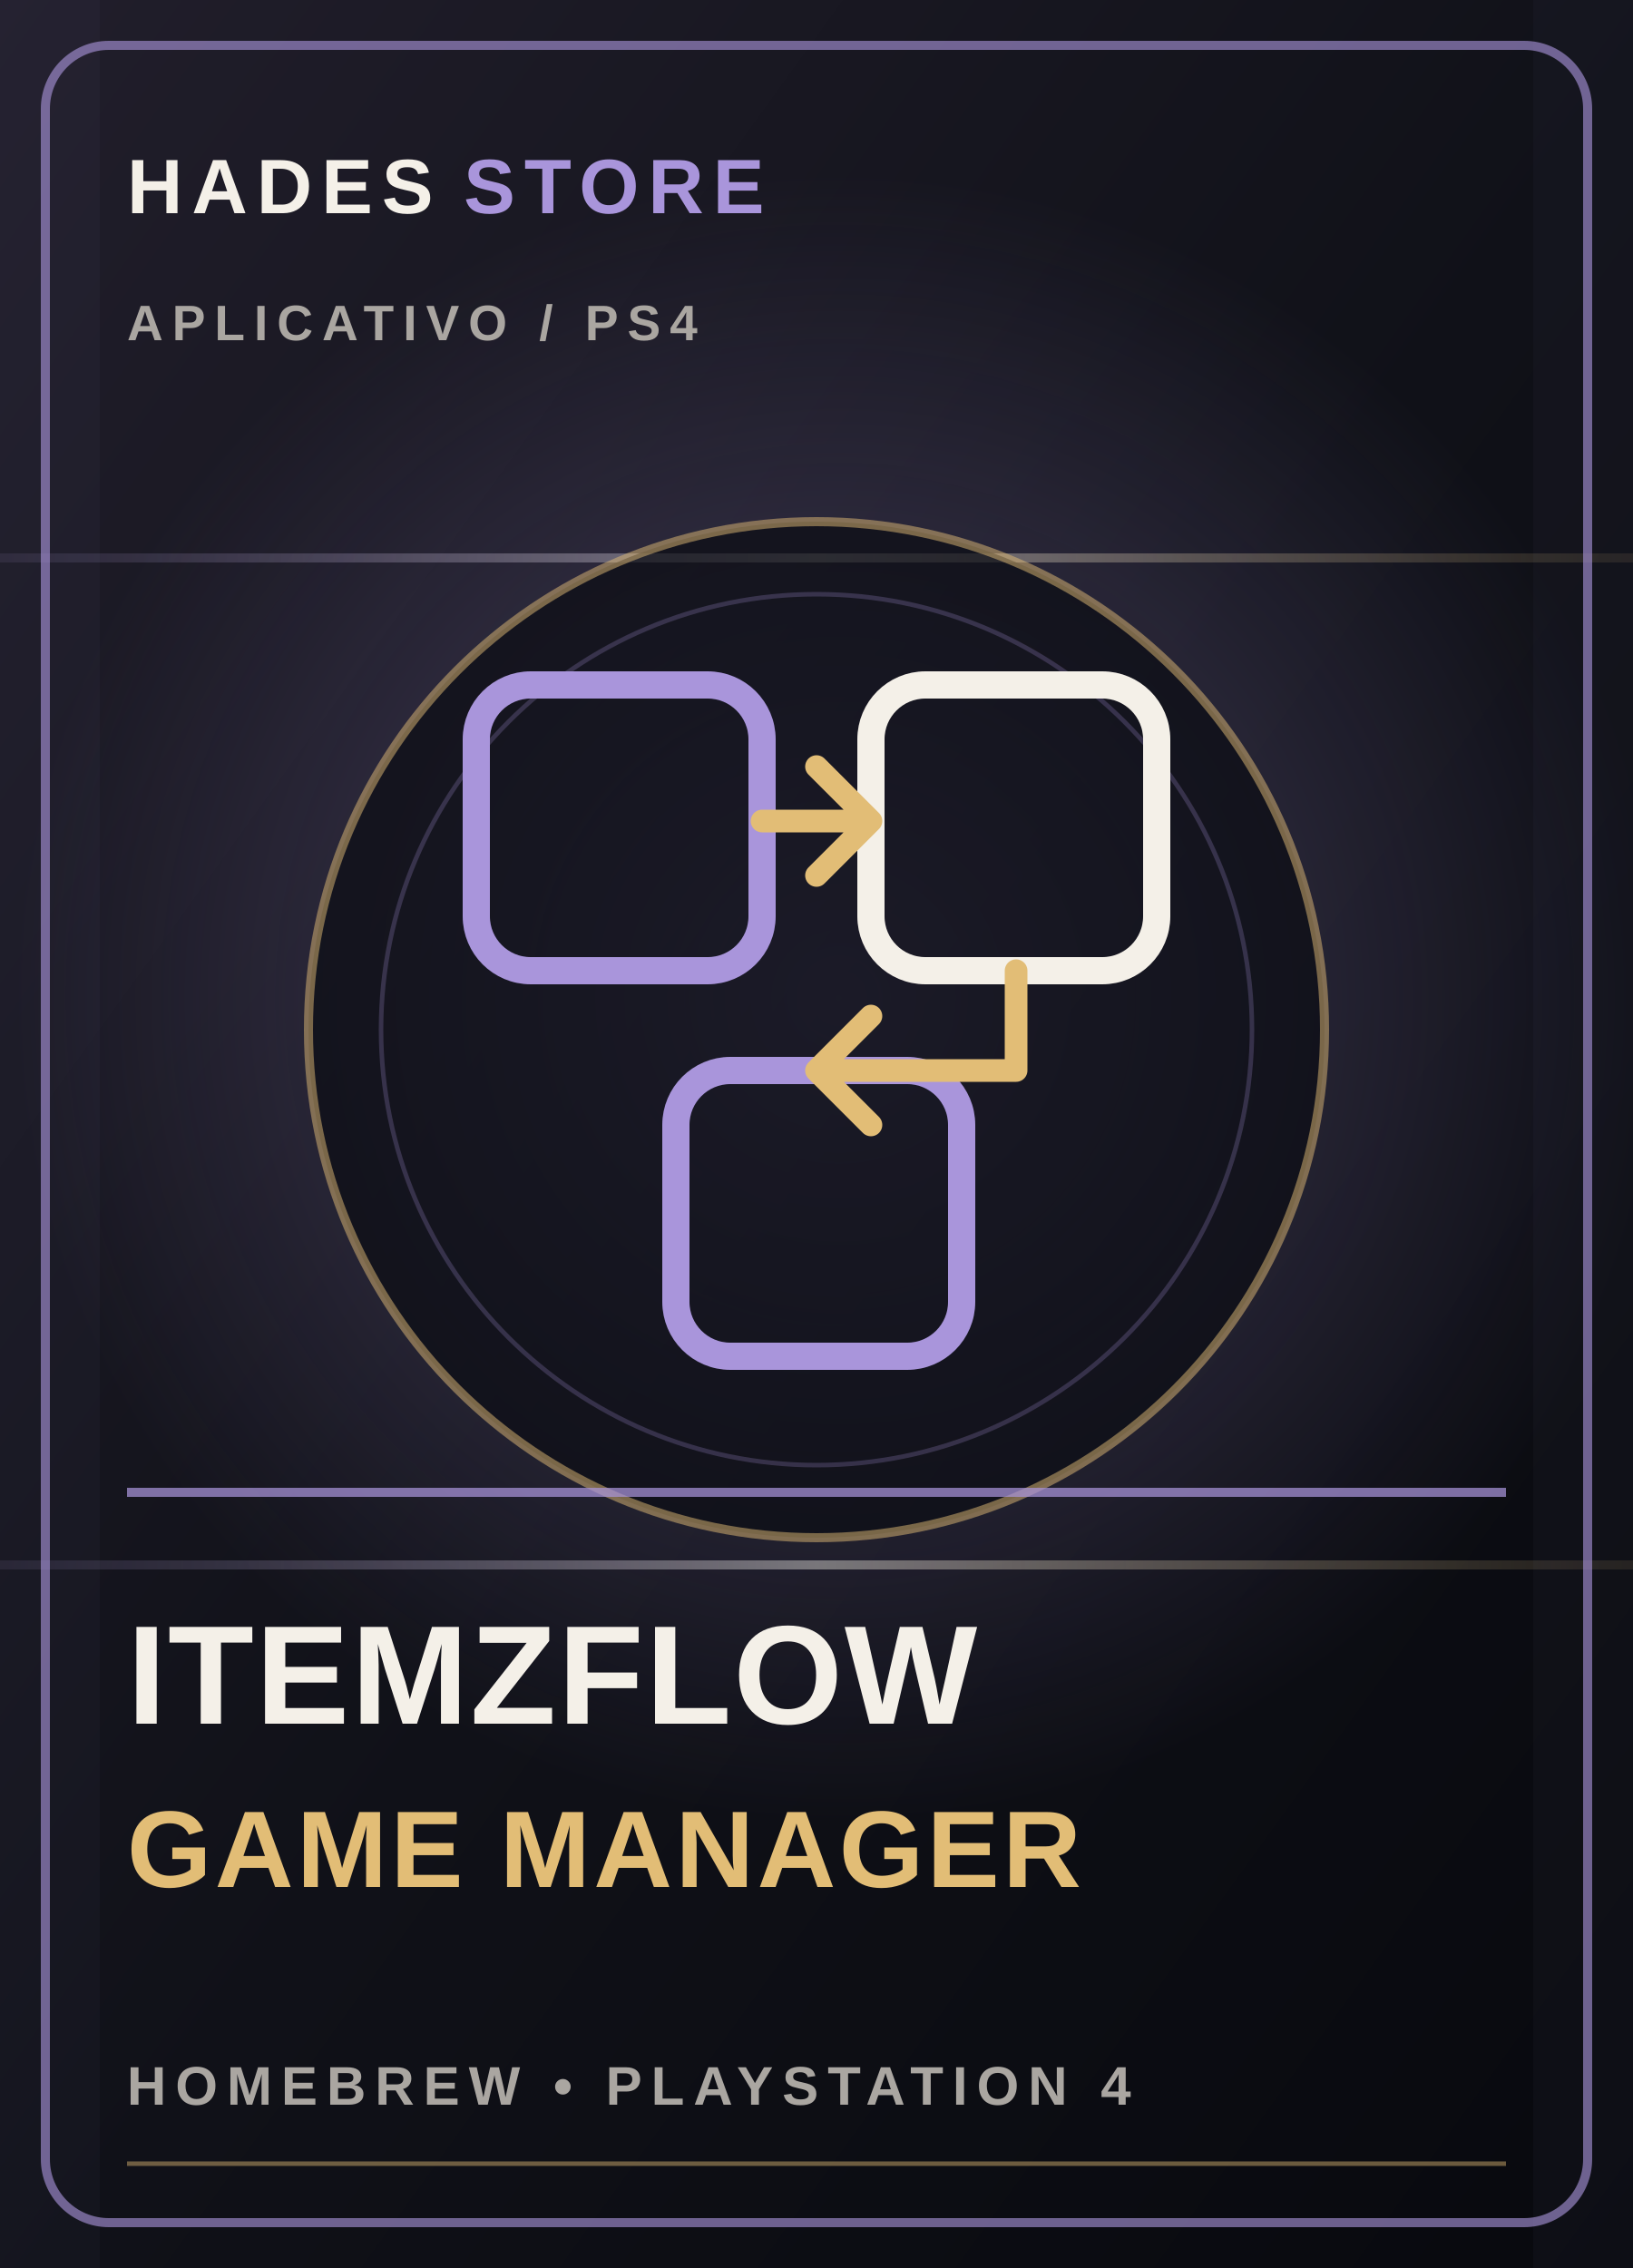
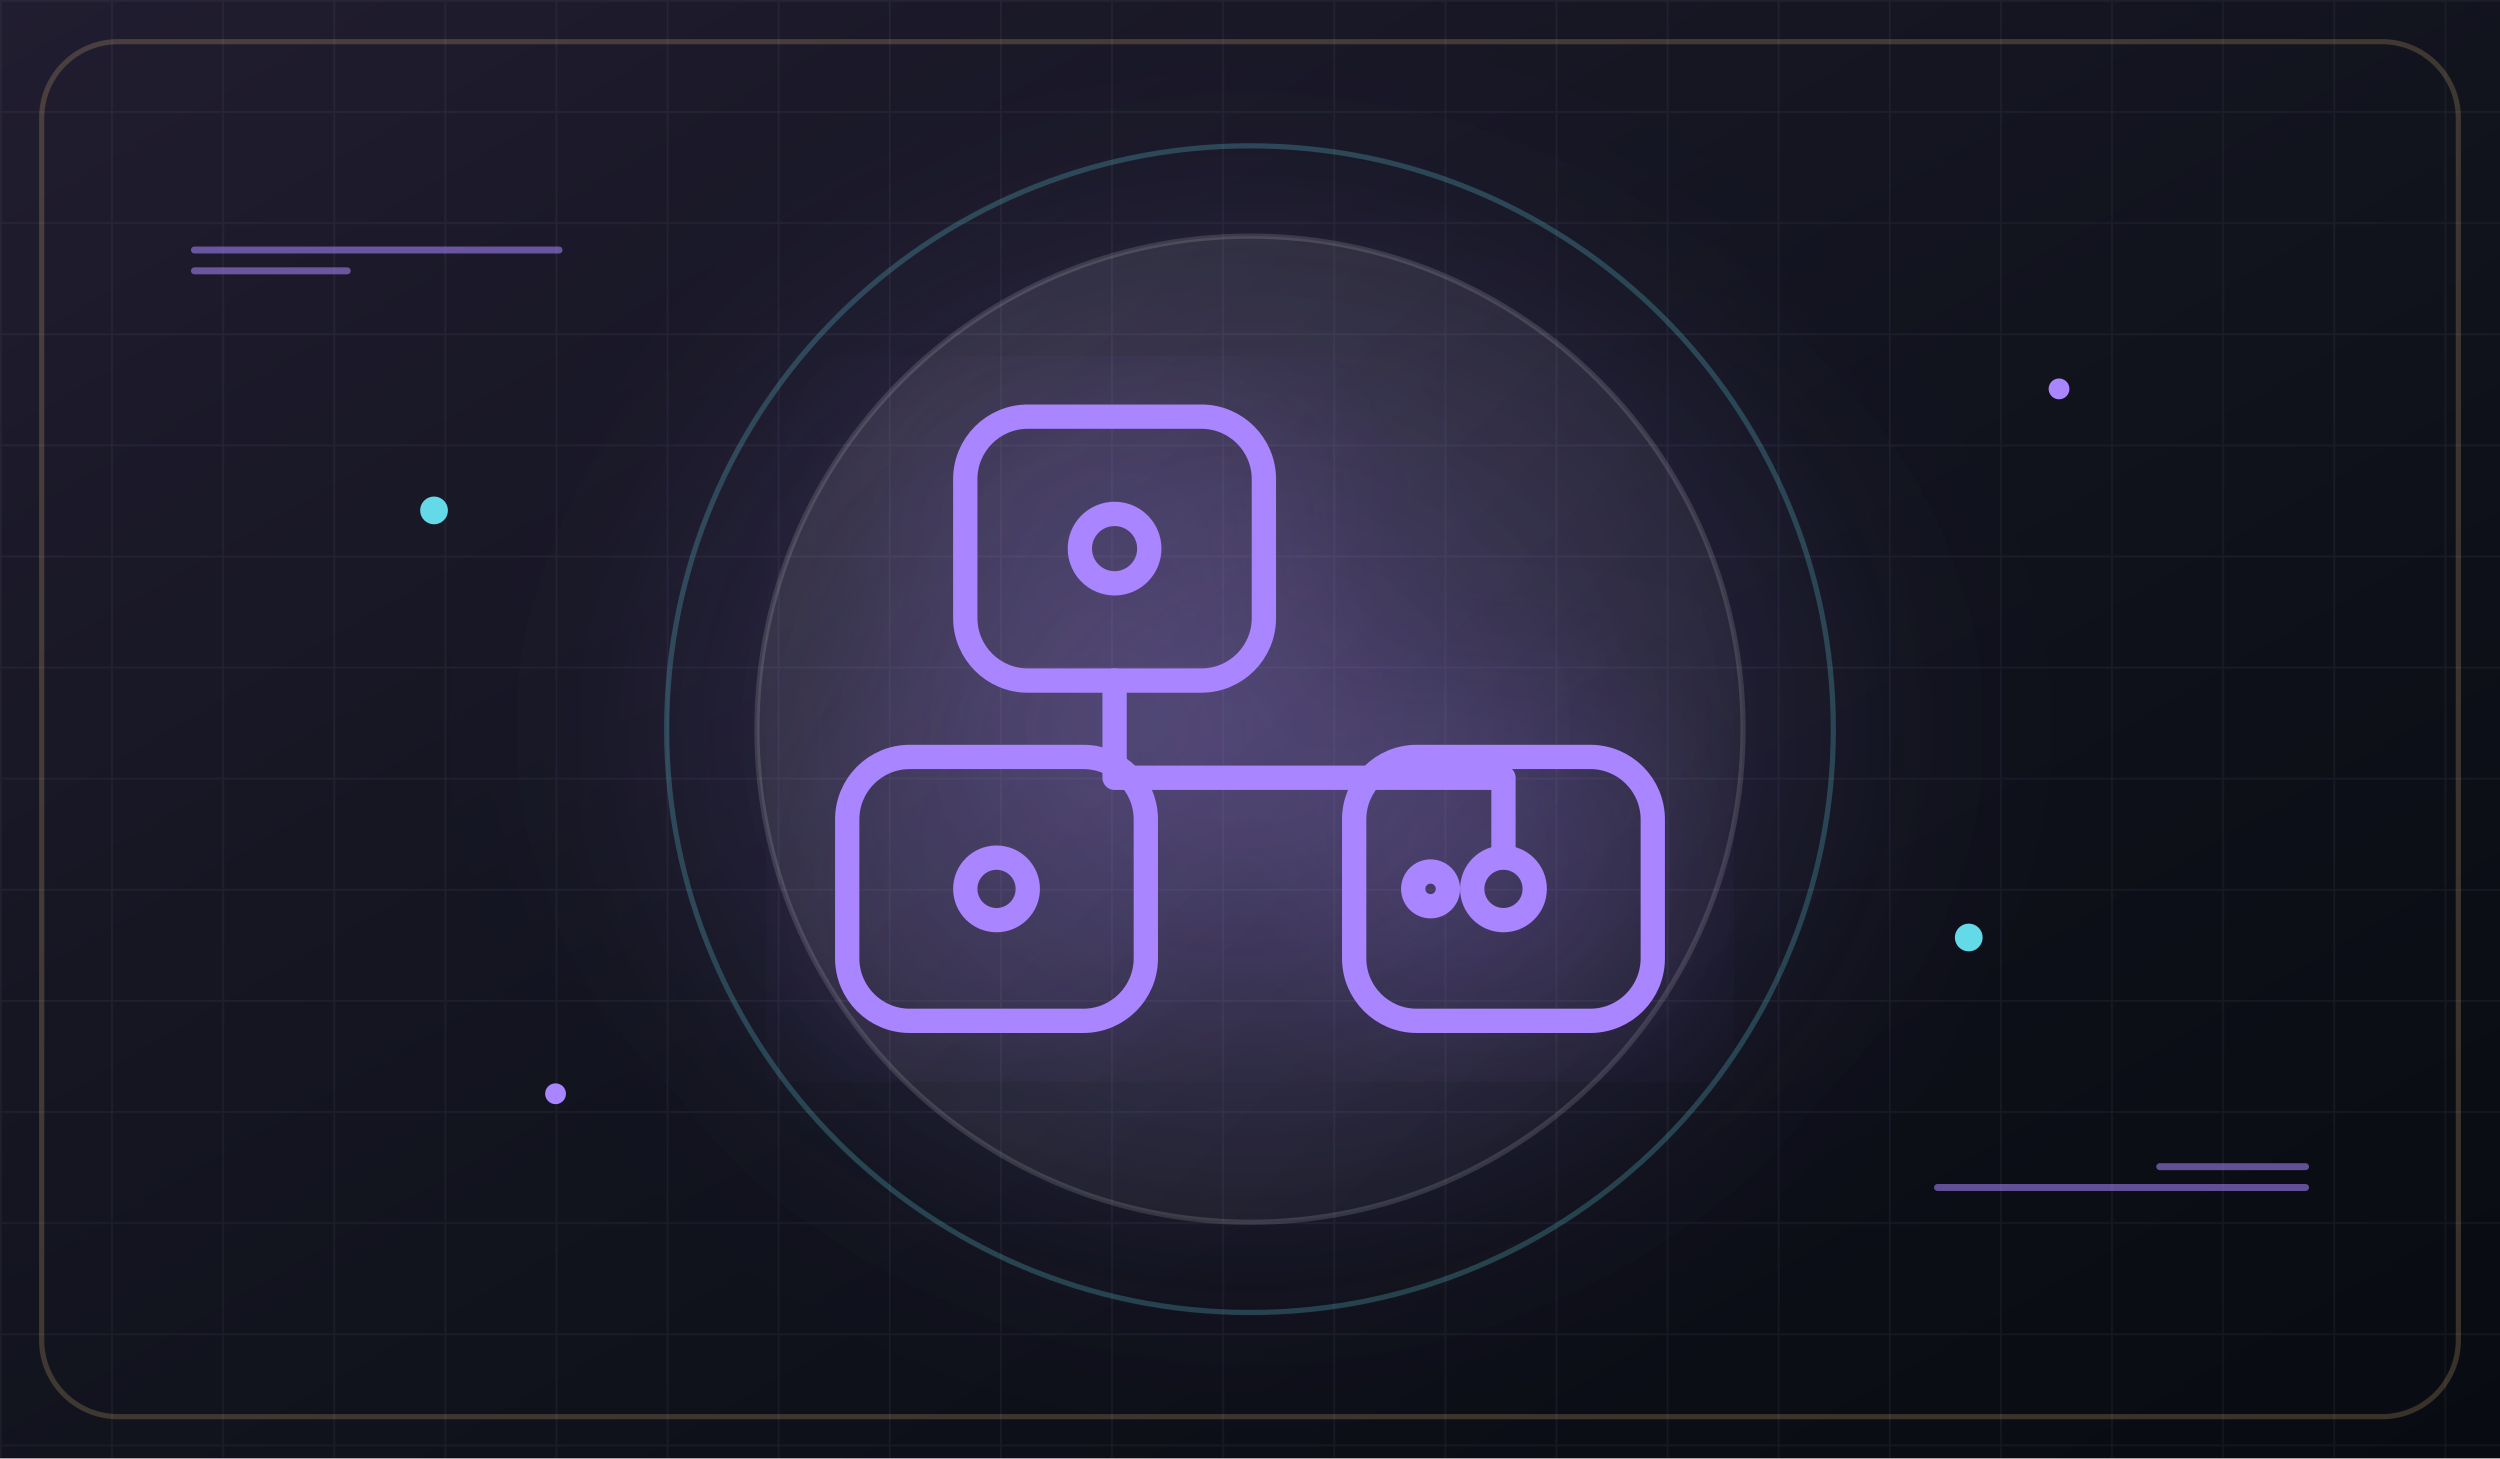
- <svg xmlns="http://www.w3.org/2000/svg" viewBox="0 0 360 500" role="img" aria-labelledby="title desc">
+ <svg xmlns="http://www.w3.org/2000/svg" viewBox="0 0 720 420" role="img" aria-label="Ilustração estilizada HADES Store">
  <defs>
-     <linearGradient id="bg-cover-1" x1="0" y1="0" x2="1" y2="1">
-       <stop stop-color="#211e2b" />
-       <stop offset=".52" stop-color="#101118" />
-       <stop offset="1" stop-color="#08090e" />
+     <linearGradient id="bg" x1="0" y1="0" x2="1" y2="1">
+       <stop stop-color="#211d30" />
+       <stop offset=".52" stop-color="#11131d" />
+       <stop offset="1" stop-color="#090b12" />
    </linearGradient>
-     <radialGradient id="glow-cover-1">
-       <stop stop-color="#a995db" stop-opacity=".34" />
-       <stop offset="1" stop-color="#a995db" stop-opacity="0" />
+     <radialGradient id="glow">
+       <stop stop-color="#a985ff" stop-opacity=".32" />
+       <stop offset="1" stop-color="#a985ff" stop-opacity="0" />
    </radialGradient>
-     <linearGradient id="foil-cover-1" x1="0" y1="0" x2="1" y2="0">
-       <stop stop-color="#a995db" stop-opacity=".1" />
-       <stop offset=".5" stop-color="#f4f0e8" stop-opacity=".42" />
-       <stop offset="1" stop-color="#e2bd76" stop-opacity=".1" />
+     <linearGradient id="glass" x1="0" y1="0" x2="1" y2="1">
+       <stop stop-color="#fff" stop-opacity=".1" />
+       <stop offset="1" stop-color="#fff" stop-opacity=".015" />
    </linearGradient>
+     <pattern id="grid" width="32" height="32" patternUnits="userSpaceOnUse">
+       <path d="M32 0H0v32" fill="none" stroke="#d9d5ec" stroke-opacity=".055" stroke-width="1" />
+     </pattern>
+     <filter id="soft">
+       <feGaussianBlur stdDeviation="24" />
+     </filter>
  </defs>
-   <rect width="360" height="500" fill="url(#bg-cover-1)" />
-   <circle cx="185" cy="220" r="183" fill="url(#glow-cover-1)" />
-   <path d="M0 123h360M0 345h360" stroke="url(#foil-cover-1)" stroke-width="2" />
-   <path d="M0 0h22v500H0zm338 0h22v500h-22z" fill="#a995db" opacity=".035" />
-   <rect x="10" y="10" width="340" height="480" rx="14" fill="none" stroke="#a995db" stroke-opacity=".62" stroke-width="2" />
-   <text x="28" y="47" fill="#f4f0e8" font-family="Arial,sans-serif" font-size="17" font-weight="800" letter-spacing="2">HADES <tspan fill="#a995db">STORE</tspan>
-   </text>
-   <text x="28" y="75" fill="#aaa6a1" font-family="Arial,sans-serif" font-size="11" font-weight="700" letter-spacing="2">APLICATIVO  /  PS4</text>
-   <circle cx="180" cy="227" r="112" fill="#0c0d14" fill-opacity=".72" stroke="#e2bd76" stroke-opacity=".5" stroke-width="2" />
-   <circle cx="180" cy="227" r="96" fill="none" stroke="#a995db" stroke-opacity=".24" stroke-width="1" />
-   <g color="#a995db">
-     <rect x="105" y="151" width="63" height="63" rx="12" fill="none" stroke="currentColor" stroke-width="6" />
-     <rect x="192" y="151" width="63" height="63" rx="12" fill="none" stroke="#f4f0e8" stroke-width="6" />
-     <rect x="149" y="236" width="63" height="63" rx="12" fill="none" stroke="currentColor" stroke-width="6" />
-     <path d="M168 181h24m-12-12 12 12-12 12M224 214v22m0 0h-43m-1 0 12-12m-12 12 12 12" fill="none" stroke="#e2bd76" stroke-width="5" stroke-linecap="round" stroke-linejoin="round" />
+   <rect width="720" height="420" fill="url(#bg)" />
+   <rect width="720" height="420" fill="url(#grid)" />
+   <ellipse cx="360" cy="210" rx="205" ry="175" fill="url(#glow)" filter="url(#soft)" />
+   <circle cx="360" cy="210" r="168" fill="none" stroke="#64d9e8" stroke-opacity=".24" stroke-width="1.5" />
+   <circle cx="360" cy="210" r="142" fill="url(#glass)" stroke="#fff" stroke-opacity=".13" stroke-width="1.5" />
+   <path d="M56 72h105M56 78h44M558 342h106M622 336h42" stroke="#a985ff" stroke-opacity=".55" stroke-width="2" stroke-linecap="round" />
+   <g fill="none" stroke="#a985ff" stroke-width="12" stroke-linecap="round" stroke-linejoin="round" filter="url(#soft)" opacity=".25">
+     <rect x="278" y="120" width="86" height="76" rx="18" />
+     <rect x="390" y="218" width="86" height="76" rx="18" />
+     <rect x="244" y="218" width="86" height="76" rx="18" />
+     <path d="M321 196v28m0 0h112m-112 0v-28m112 28v22" />
+     <circle cx="321" cy="158" r="10" />
+     <circle cx="287" cy="256" r="9" />
+     <circle cx="433" cy="256" r="9" />
+     <circle cx="412" cy="256" r="5" />
  </g>
-   <path d="M28 329h304" stroke="#a995db" stroke-opacity=".72" stroke-width="2" />
-   <text x="28" y="380" fill="#f4f0e8" font-family="Arial,sans-serif" font-size="31" font-weight="900" letter-spacing=".4">ITEMZFLOW</text>
-   <text x="28" y="416" fill="#e2bd76" font-family="Arial,sans-serif" font-size="24" font-weight="800" letter-spacing=".7">GAME MANAGER</text>
-   <text x="28" y="464" fill="#aaa6a1" font-family="Arial,sans-serif" font-size="12" font-weight="700" letter-spacing="2">HOMEBREW  •  PLAYSTATION 4</text>
-   <path d="M28 477h304" stroke="#e2bd76" stroke-opacity=".45" />
+   <g fill="none" stroke="#a985ff" stroke-width="7" stroke-linecap="round" stroke-linejoin="round">
+     <rect x="278" y="120" width="86" height="76" rx="18" />
+     <rect x="390" y="218" width="86" height="76" rx="18" />
+     <rect x="244" y="218" width="86" height="76" rx="18" />
+     <path d="M321 196v28m0 0h112m-112 0v-28m112 28v22" />
+     <circle cx="321" cy="158" r="10" />
+     <circle cx="287" cy="256" r="9" />
+     <circle cx="433" cy="256" r="9" />
+     <circle cx="412" cy="256" r="5" />
+   </g>
+   <circle cx="125" cy="147" r="4" fill="#64d9e8" />
+   <circle cx="593" cy="112" r="3" fill="#a985ff" />
+   <circle cx="567" cy="270" r="4" fill="#64d9e8" />
+   <circle cx="160" cy="315" r="3" fill="#a985ff" />
+   <rect x="12" y="12" width="696" height="396" rx="22" fill="none" stroke="#e2bd76" stroke-opacity=".22" stroke-width="1.5" />
</svg>
